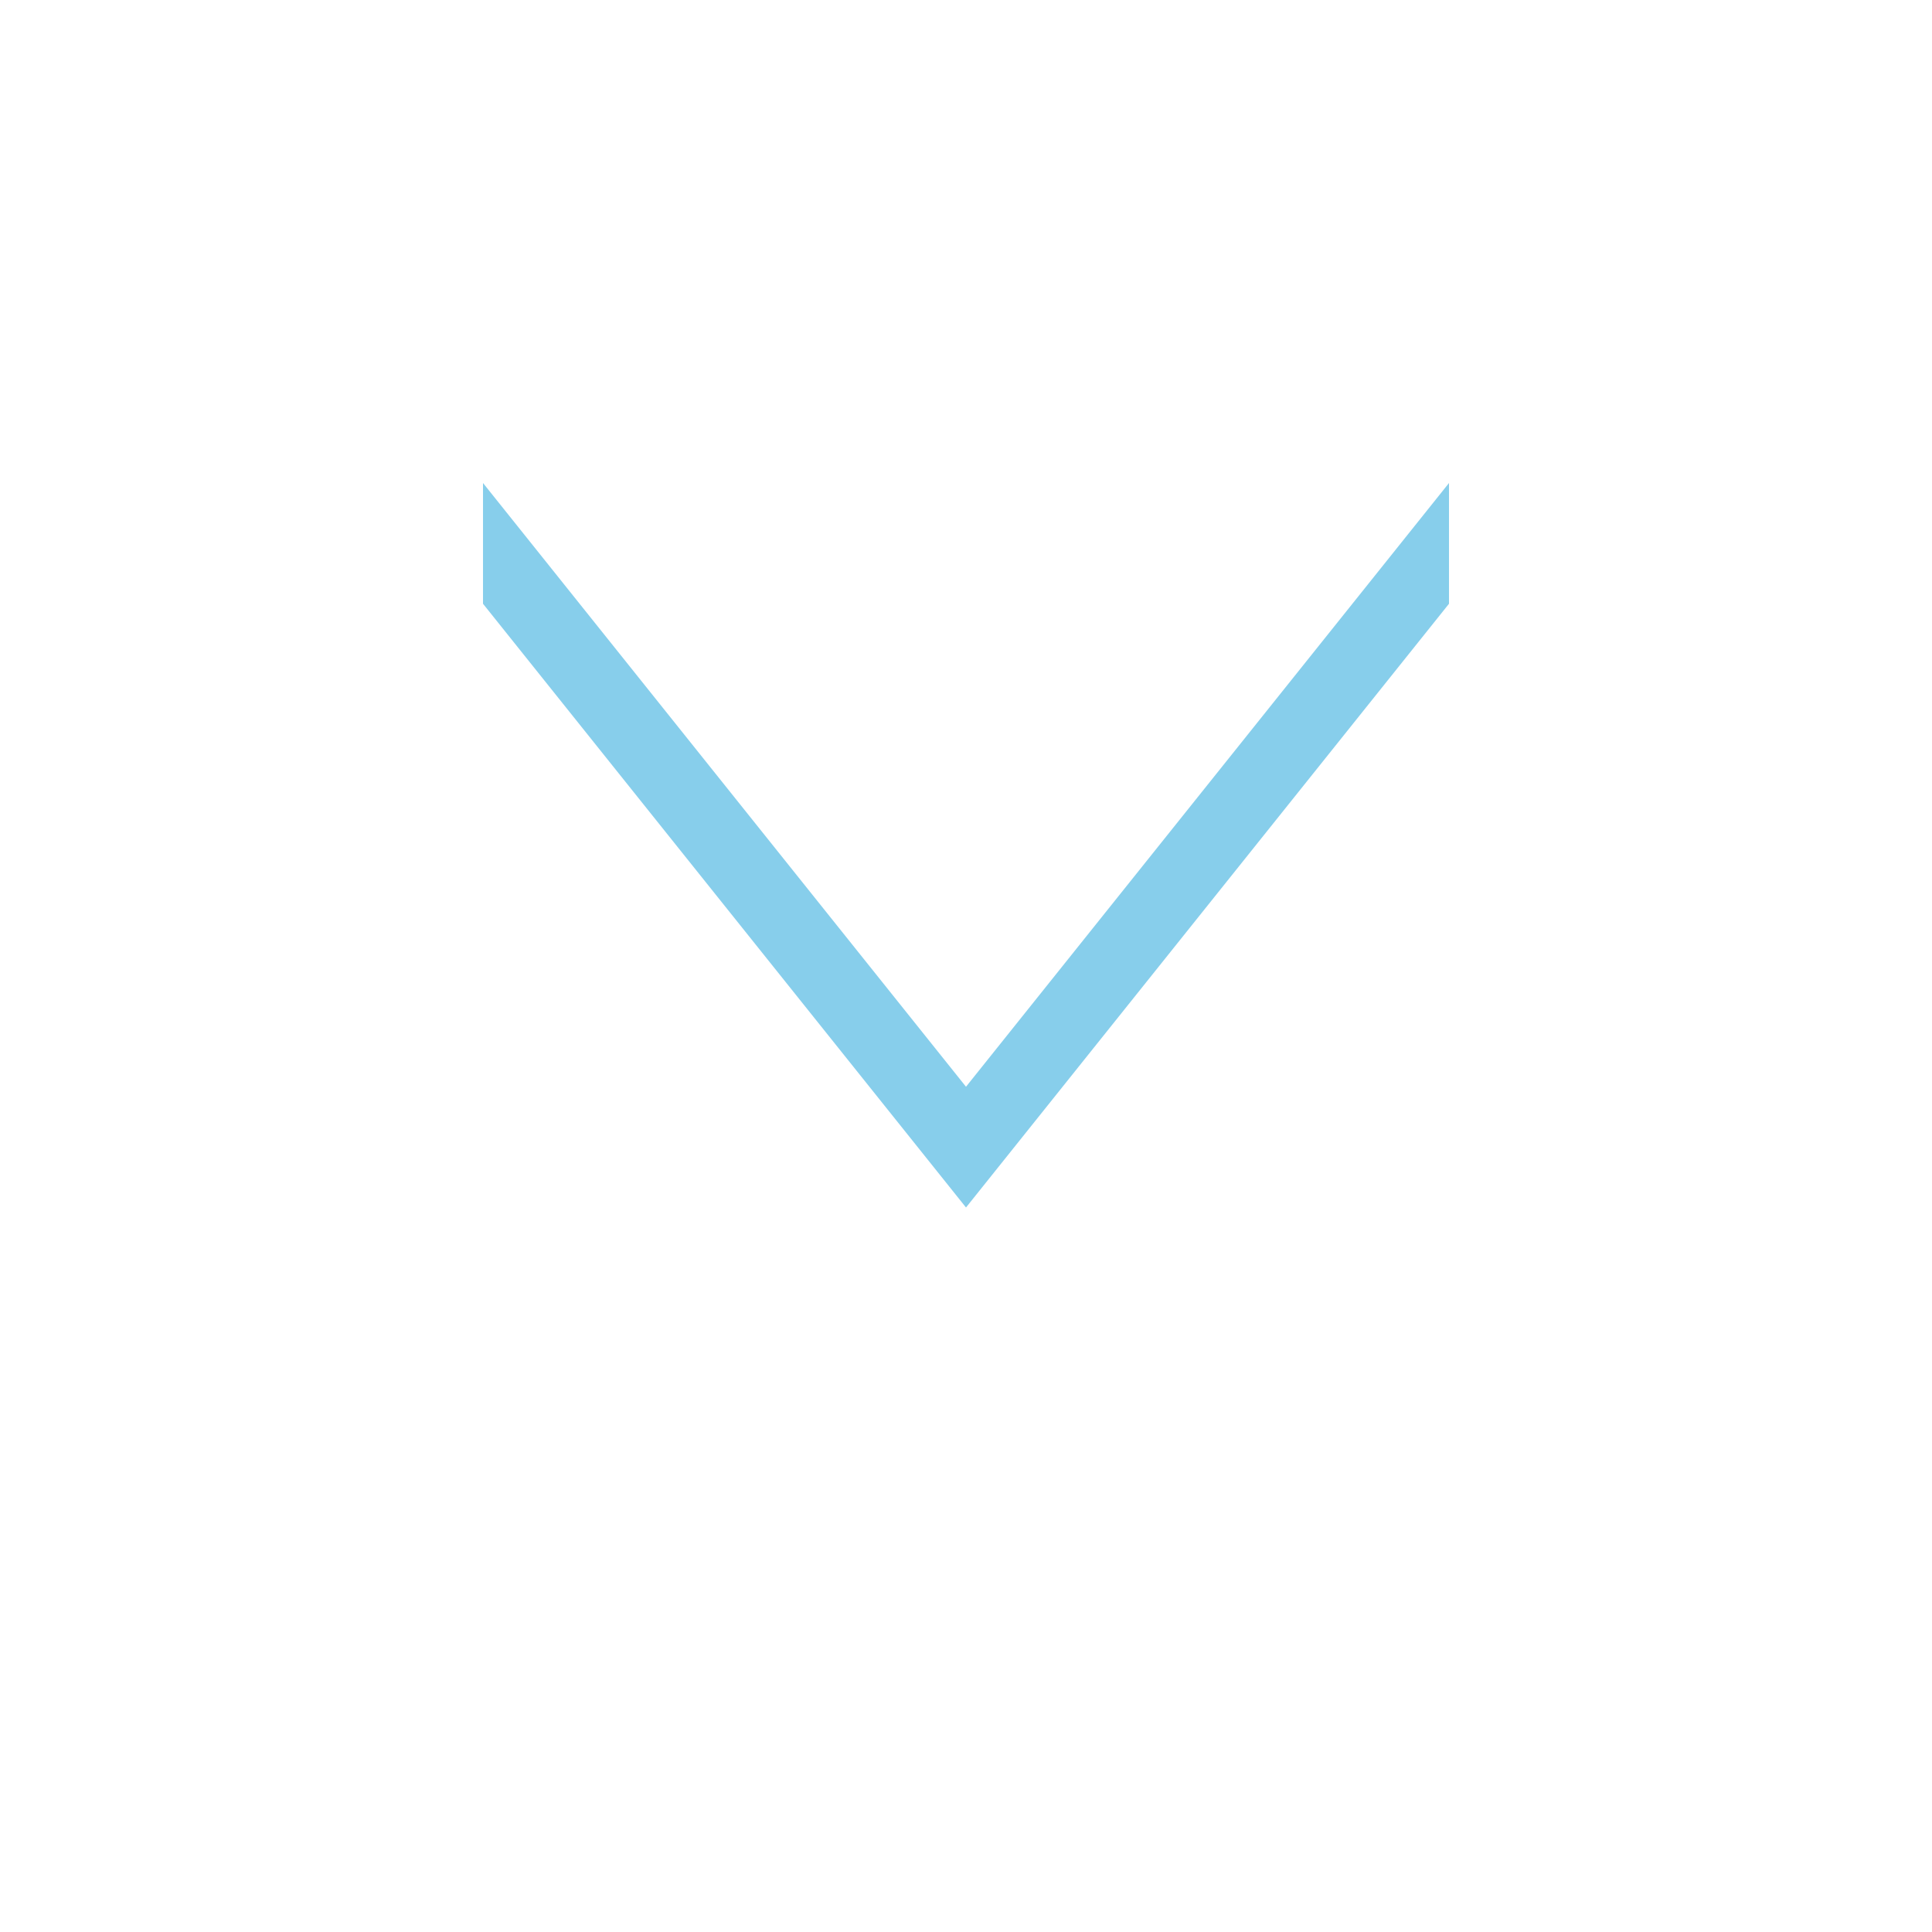
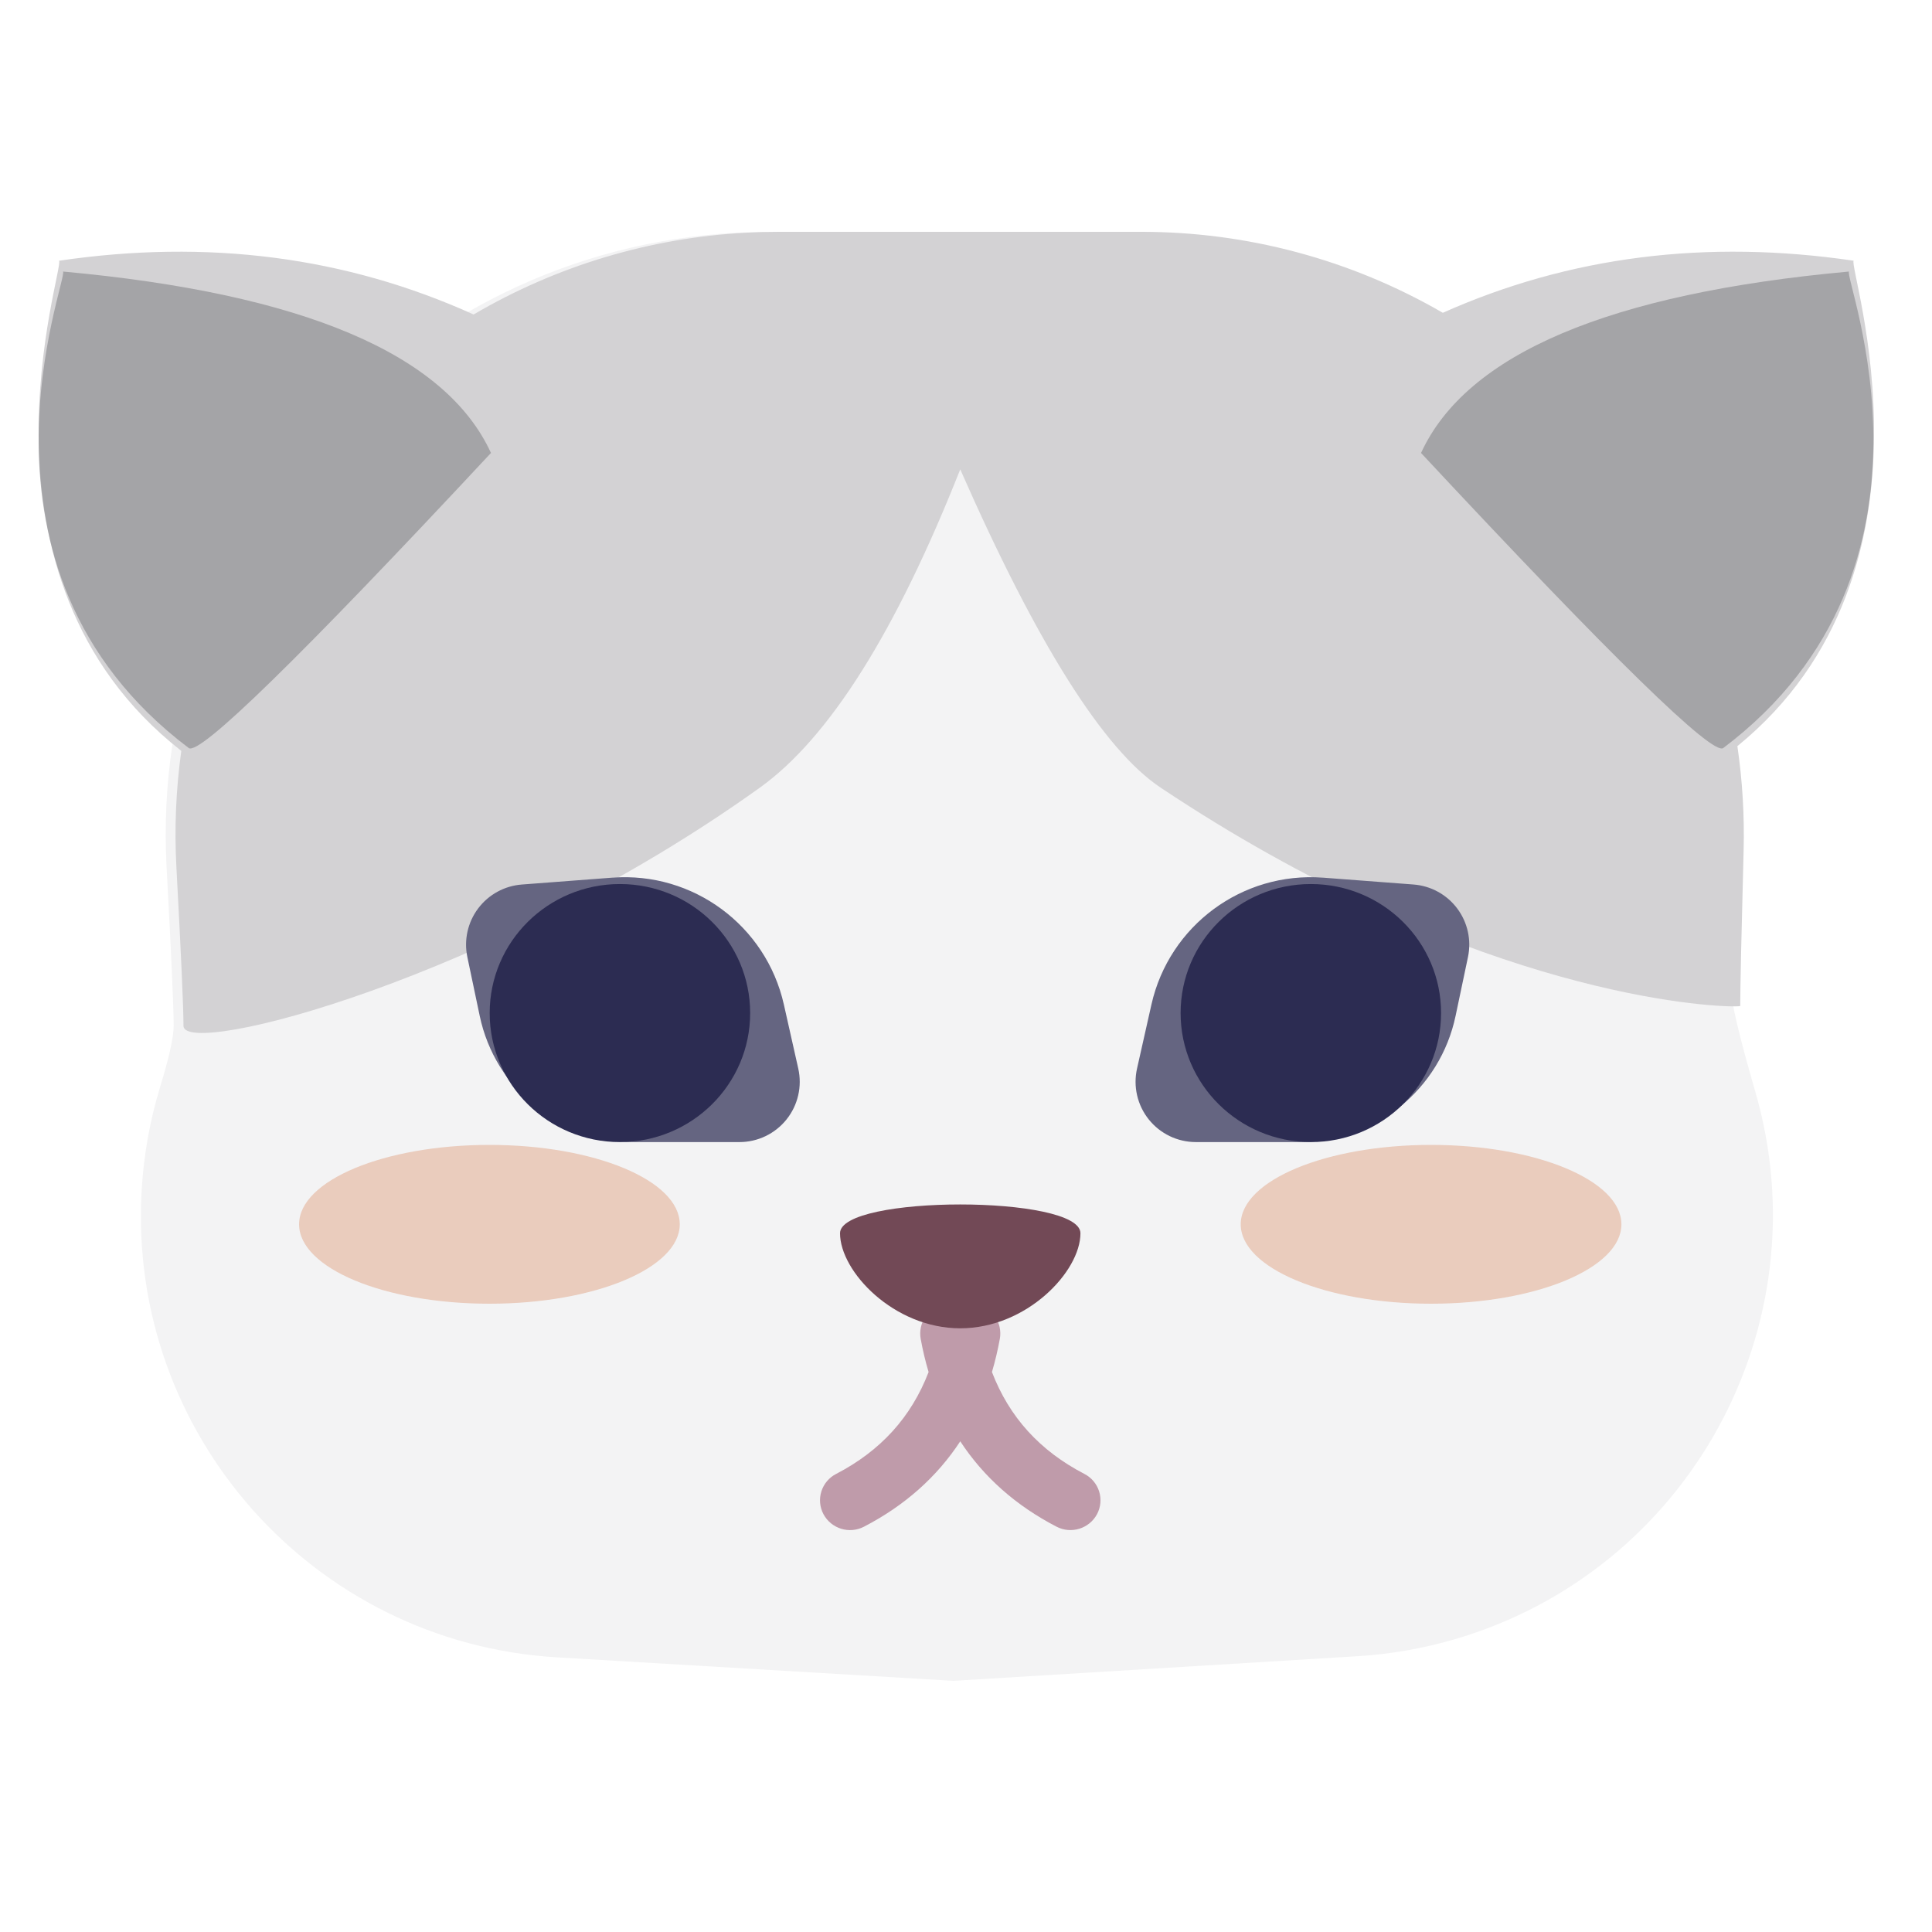
- <svg xmlns="http://www.w3.org/2000/svg" width="32" height="32" viewBox="0 0 32 32" version="1.1">
-   <style>
-         path {
-             fill: #87CEEB; /* 淡蓝色 */
-         }
-         @media (prefers-color-scheme: dark) {
-             path {
-                 fill: #ADD8E6; /* 在暗色模式下稍微亮一点的淡蓝色 */
-             }
-         }
-     </style>
-   <path d="M8 8L16 18L24 8L24 10L16 20L8 10L8 8Z M16 18L16 24L16 24L16 18Z" />
+ <svg xmlns="http://www.w3.org/2000/svg" t="1752096206287" class="icon" viewBox="0 0 1024 1024" version="1.1" p-id="4672" width="200" height="200">
+   <path d="M407.429 122.88h190.986c176.517 0 319.611 143.094 319.611 319.611 0 2.55-0.031 5.1-0.092 7.649-0.942 39.26-1.198 63.427-0.778 72.52 0.379 8.346 4.772 26.962 13.158 55.839 36.116 124.314-35.379 254.351-159.683 290.458a234.394 234.394 0 0 1-51.128 8.868L505.344 890.88l-210.135-12.452c-129.229-7.649-227.768-118.6-220.119-247.818 1.096-18.504 4.372-36.813 9.789-54.538 4.782-15.667 7.168-26.46 7.168-32.369 0-9.595-1.239-37.601-3.748-84.009-9.492-176.261 125.686-326.851 301.947-336.353 5.734-0.307 11.469-0.461 17.193-0.461z" fill="#F3F3F4" p-id="4673" />
+   <path d="M604.672 122.88a318.136 318.136 0 0 1 160.051 42.906c67.103-29.901 139.694-39.096 217.774-27.597-3.348 2.847 52.582 164.157-61.645 257.28a324.291 324.291 0 0 1 3.297 55.47c-1.188 45.128-1.792 72.54-1.792 82.237 0 0.102-0.84 0.195-2.478 0.215h-1.382c-22.927-0.154-145.439-10.68-303.36-115.937-30.208-20.142-65.608-76.37-106.189-168.684-34.079 86.129-69.468 142.356-106.189 168.684C261.253 518.922 97.249 561.05 97.249 543.703c0-9.595-1.249-37.601-3.748-84.009a321.229 321.229 0 0 1 2.591-61.706c-118.426-92.692-61.45-256.922-64.819-259.789 78.838-11.622 152.084-2.12 219.75 28.488a318.259 318.259 0 0 1 144.425-43.346c5.724-0.307 11.459-0.461 17.183-0.461H604.672z" fill="#D3D2D4" p-id="4674" />
+   <path d="M753.183 240.087c24.105-52.511 99.717-84.562 226.857-96.164-3.287 2.796 59.863 157.174-66.662 252.539-5.632 4.239-59.034-47.882-160.195-156.375z m-492.954 0c-24.105-52.511-99.727-84.562-226.857-96.164 3.287 2.796-59.863 157.174 66.662 252.539 5.632 4.239 59.034-47.882 160.184-156.375z" fill="#77767A" fill-opacity=".5" p-id="4675" />
+   <path d="M517.1 691.241a15.79 15.79 0 0 1 12.841 18.33 167.526 167.526 0 0 1-4.188 17.633c9.206 23.982 25.436 41.779 48.998 54.006a15.708 15.708 0 0 1 6.717 21.299 16.005 16.005 0 0 1-21.504 6.656c-21.606-11.203-38.646-26.358-51.005-45.24-12.37 18.883-29.409 34.038-51.016 45.251a16.005 16.005 0 0 1-21.504-6.656 15.708 15.708 0 0 1 6.728-21.309c23.552-12.227 39.782-30.024 49.009-53.996a163.379 163.379 0 0 1-4.198-17.633 15.79 15.79 0 0 1 12.841-18.33c2.826-0.512 5.612-0.246 8.141 0.645 2.529-0.891 5.315-1.157 8.141-0.655z" fill="#BF9BAA" p-id="4676" />
+   <path d="M508.948 704.031c35.195 0 63.713-30.054 63.713-50.391 0-20.337-127.427-20.337-127.427 0s28.529 50.391 63.713 50.391z" fill="#724956" p-id="4677" />
+   <path d="M701.184 465.172l47.995 3.635a31.959 31.959 0 0 1 28.877 38.451l-6.564 31.181a84.214 84.214 0 0 1-82.412 66.888H633.825A31.959 31.959 0 0 1 602.655 566.344l7.629-33.925A86.487 86.487 0 0 1 701.184 465.183z" fill="#656581" p-id="4678" />
+   <path d="M625.746 536.945a69.028 68.383 0 1 0 138.056 0 69.028 68.383 0 1 0-138.056 0Z" fill="#2C2C52" p-id="4679" />
+   <path d="M324.567 465.172L276.572 468.818A31.959 31.959 0 0 0 247.706 507.259l6.554 31.181a84.214 84.214 0 0 0 82.422 66.888h55.235a31.959 31.959 0 0 0 31.181-38.973l-7.629-33.925A86.487 86.487 0 0 0 324.567 465.183z" fill="#656581" p-id="4680" />
+   <path d="M259.543 536.945a69.028 68.383 0 1 0 138.056 0 69.028 68.383 0 1 0-138.056 0Z" fill="#2C2C52" p-id="4681" />
+   <path d="M758.497 690.995c55.706 0 100.884-18.842 100.884-42.086 0-23.245-45.169-42.086-100.884-42.086-55.706 0-100.884 18.842-100.884 42.086 0 23.245 45.169 42.086 100.884 42.086z m-499.098 0c55.726 0 100.884-18.842 100.884-42.086 0-23.245-45.158-42.086-100.874-42.086-55.716 0-100.884 18.842-100.884 42.086 0 23.245 45.158 42.086 100.884 42.086z" fill="#D36F3E" fill-opacity=".3" p-id="4682" />
</svg>
